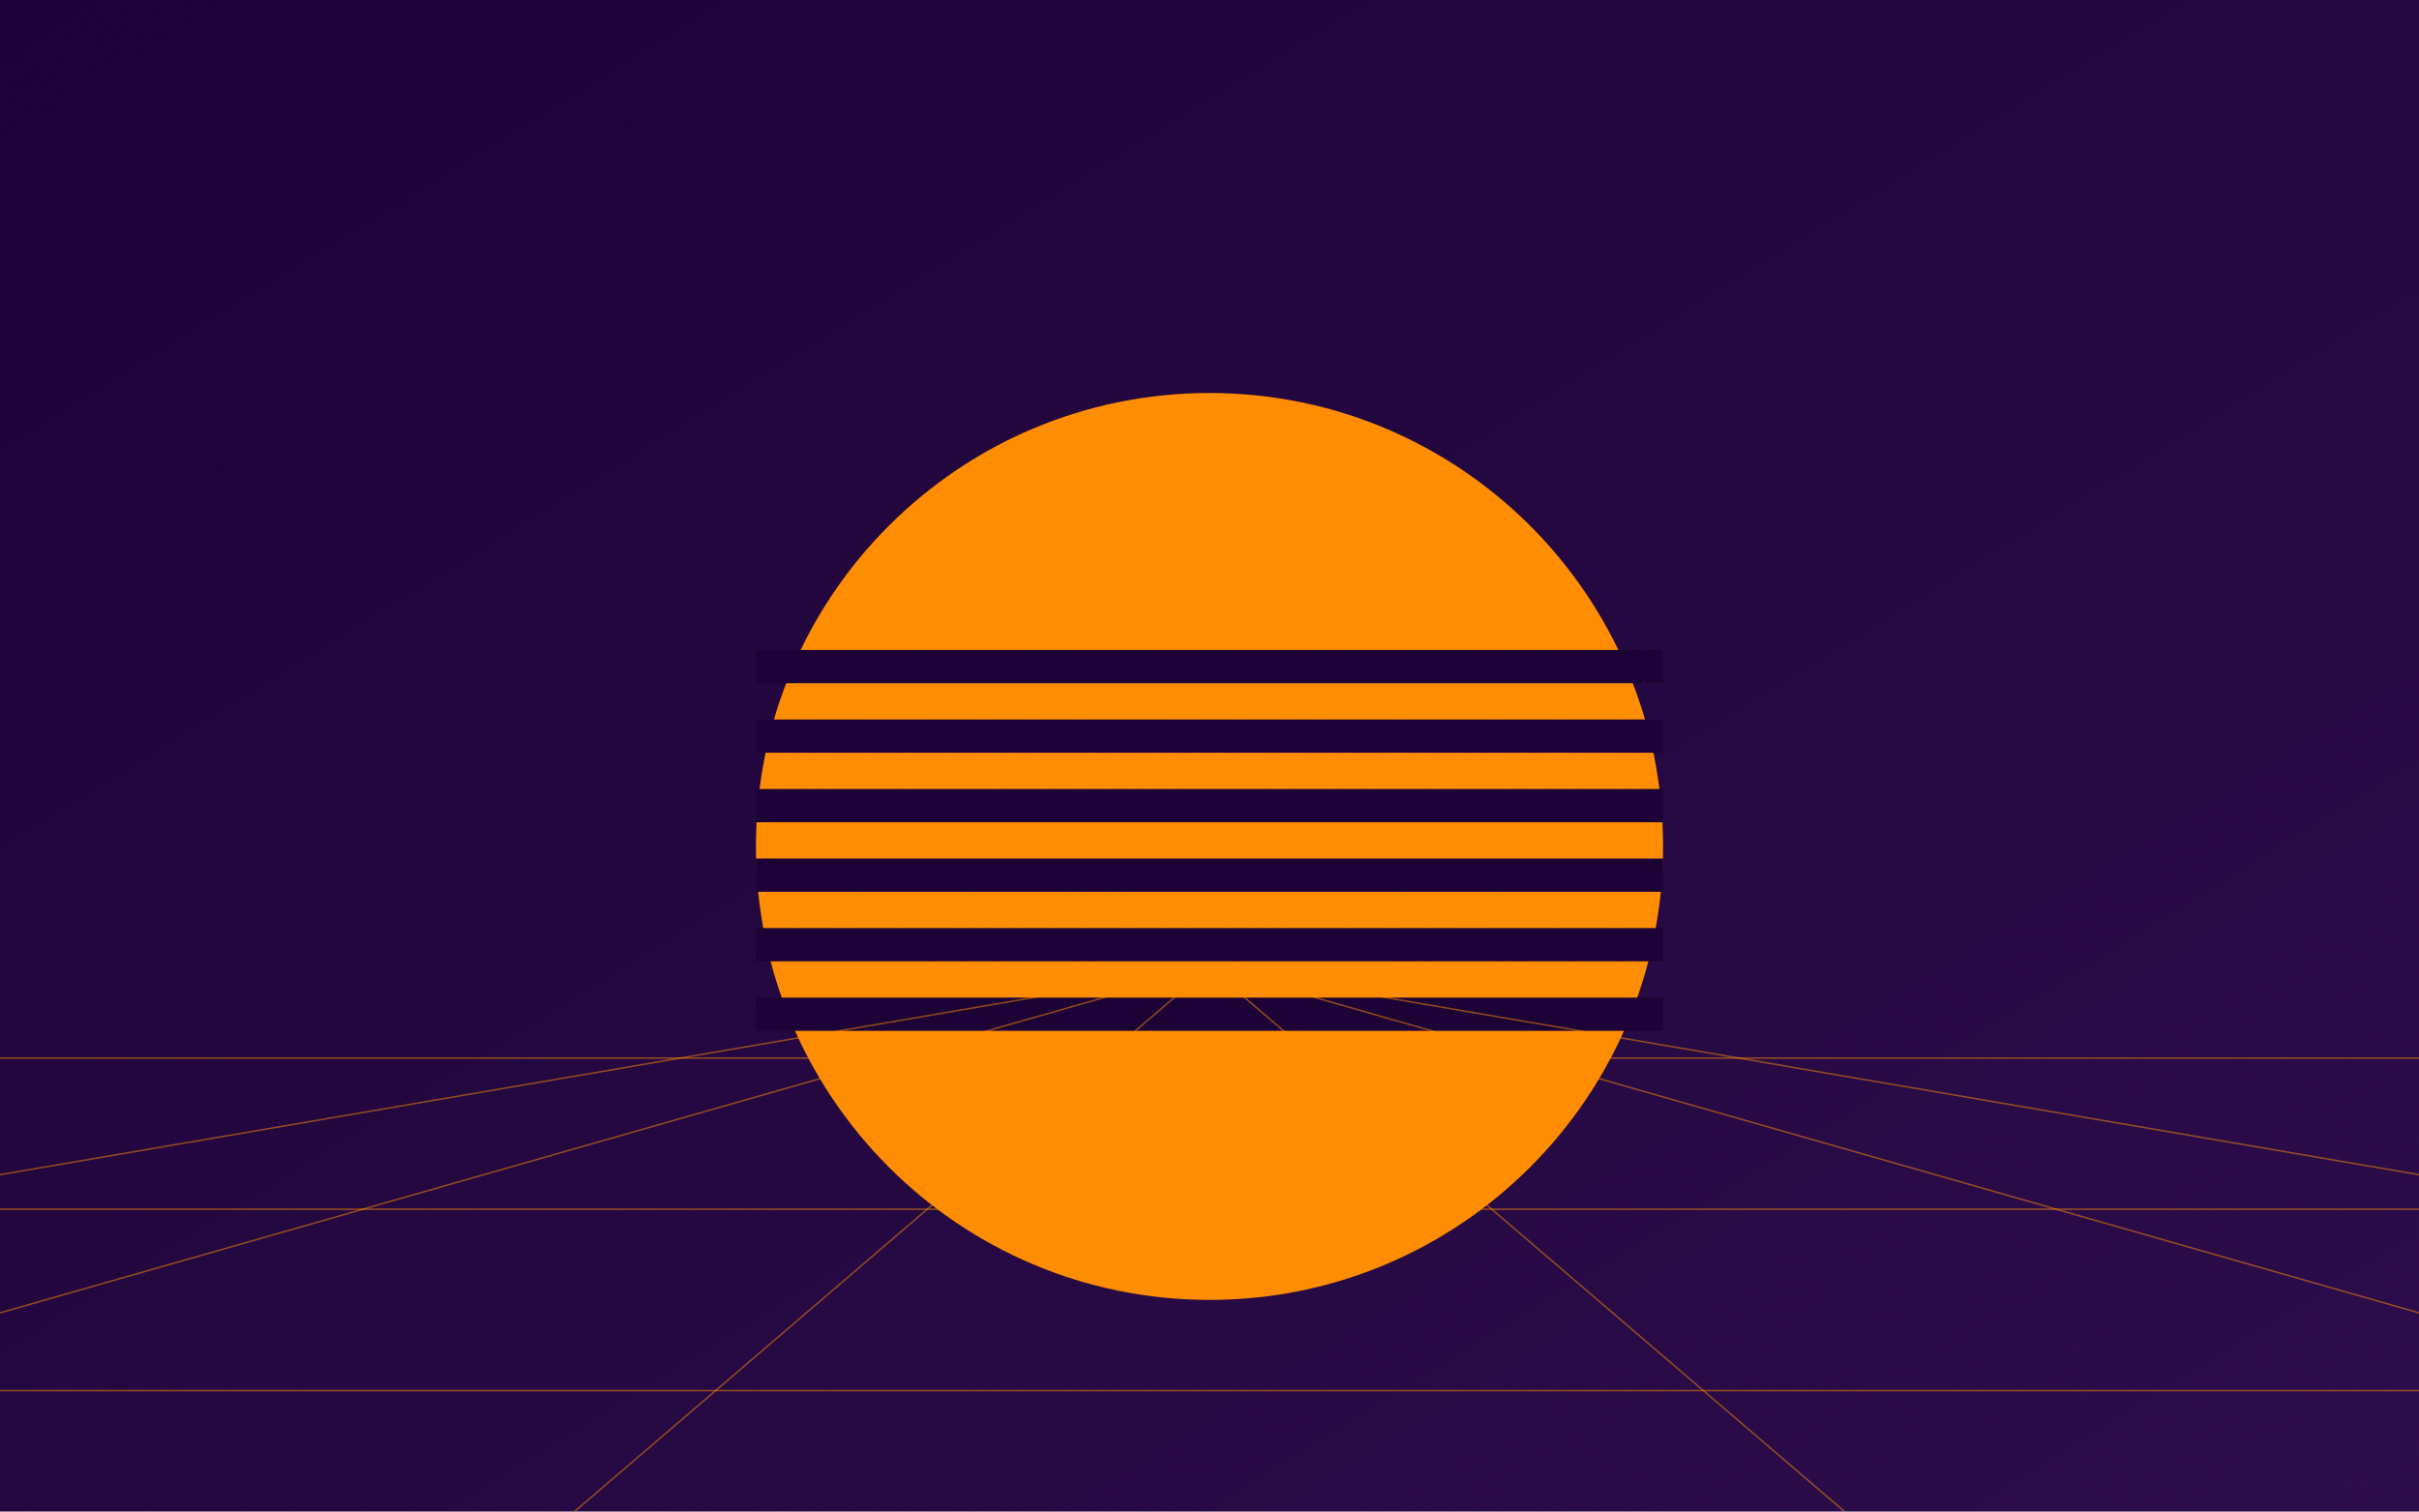
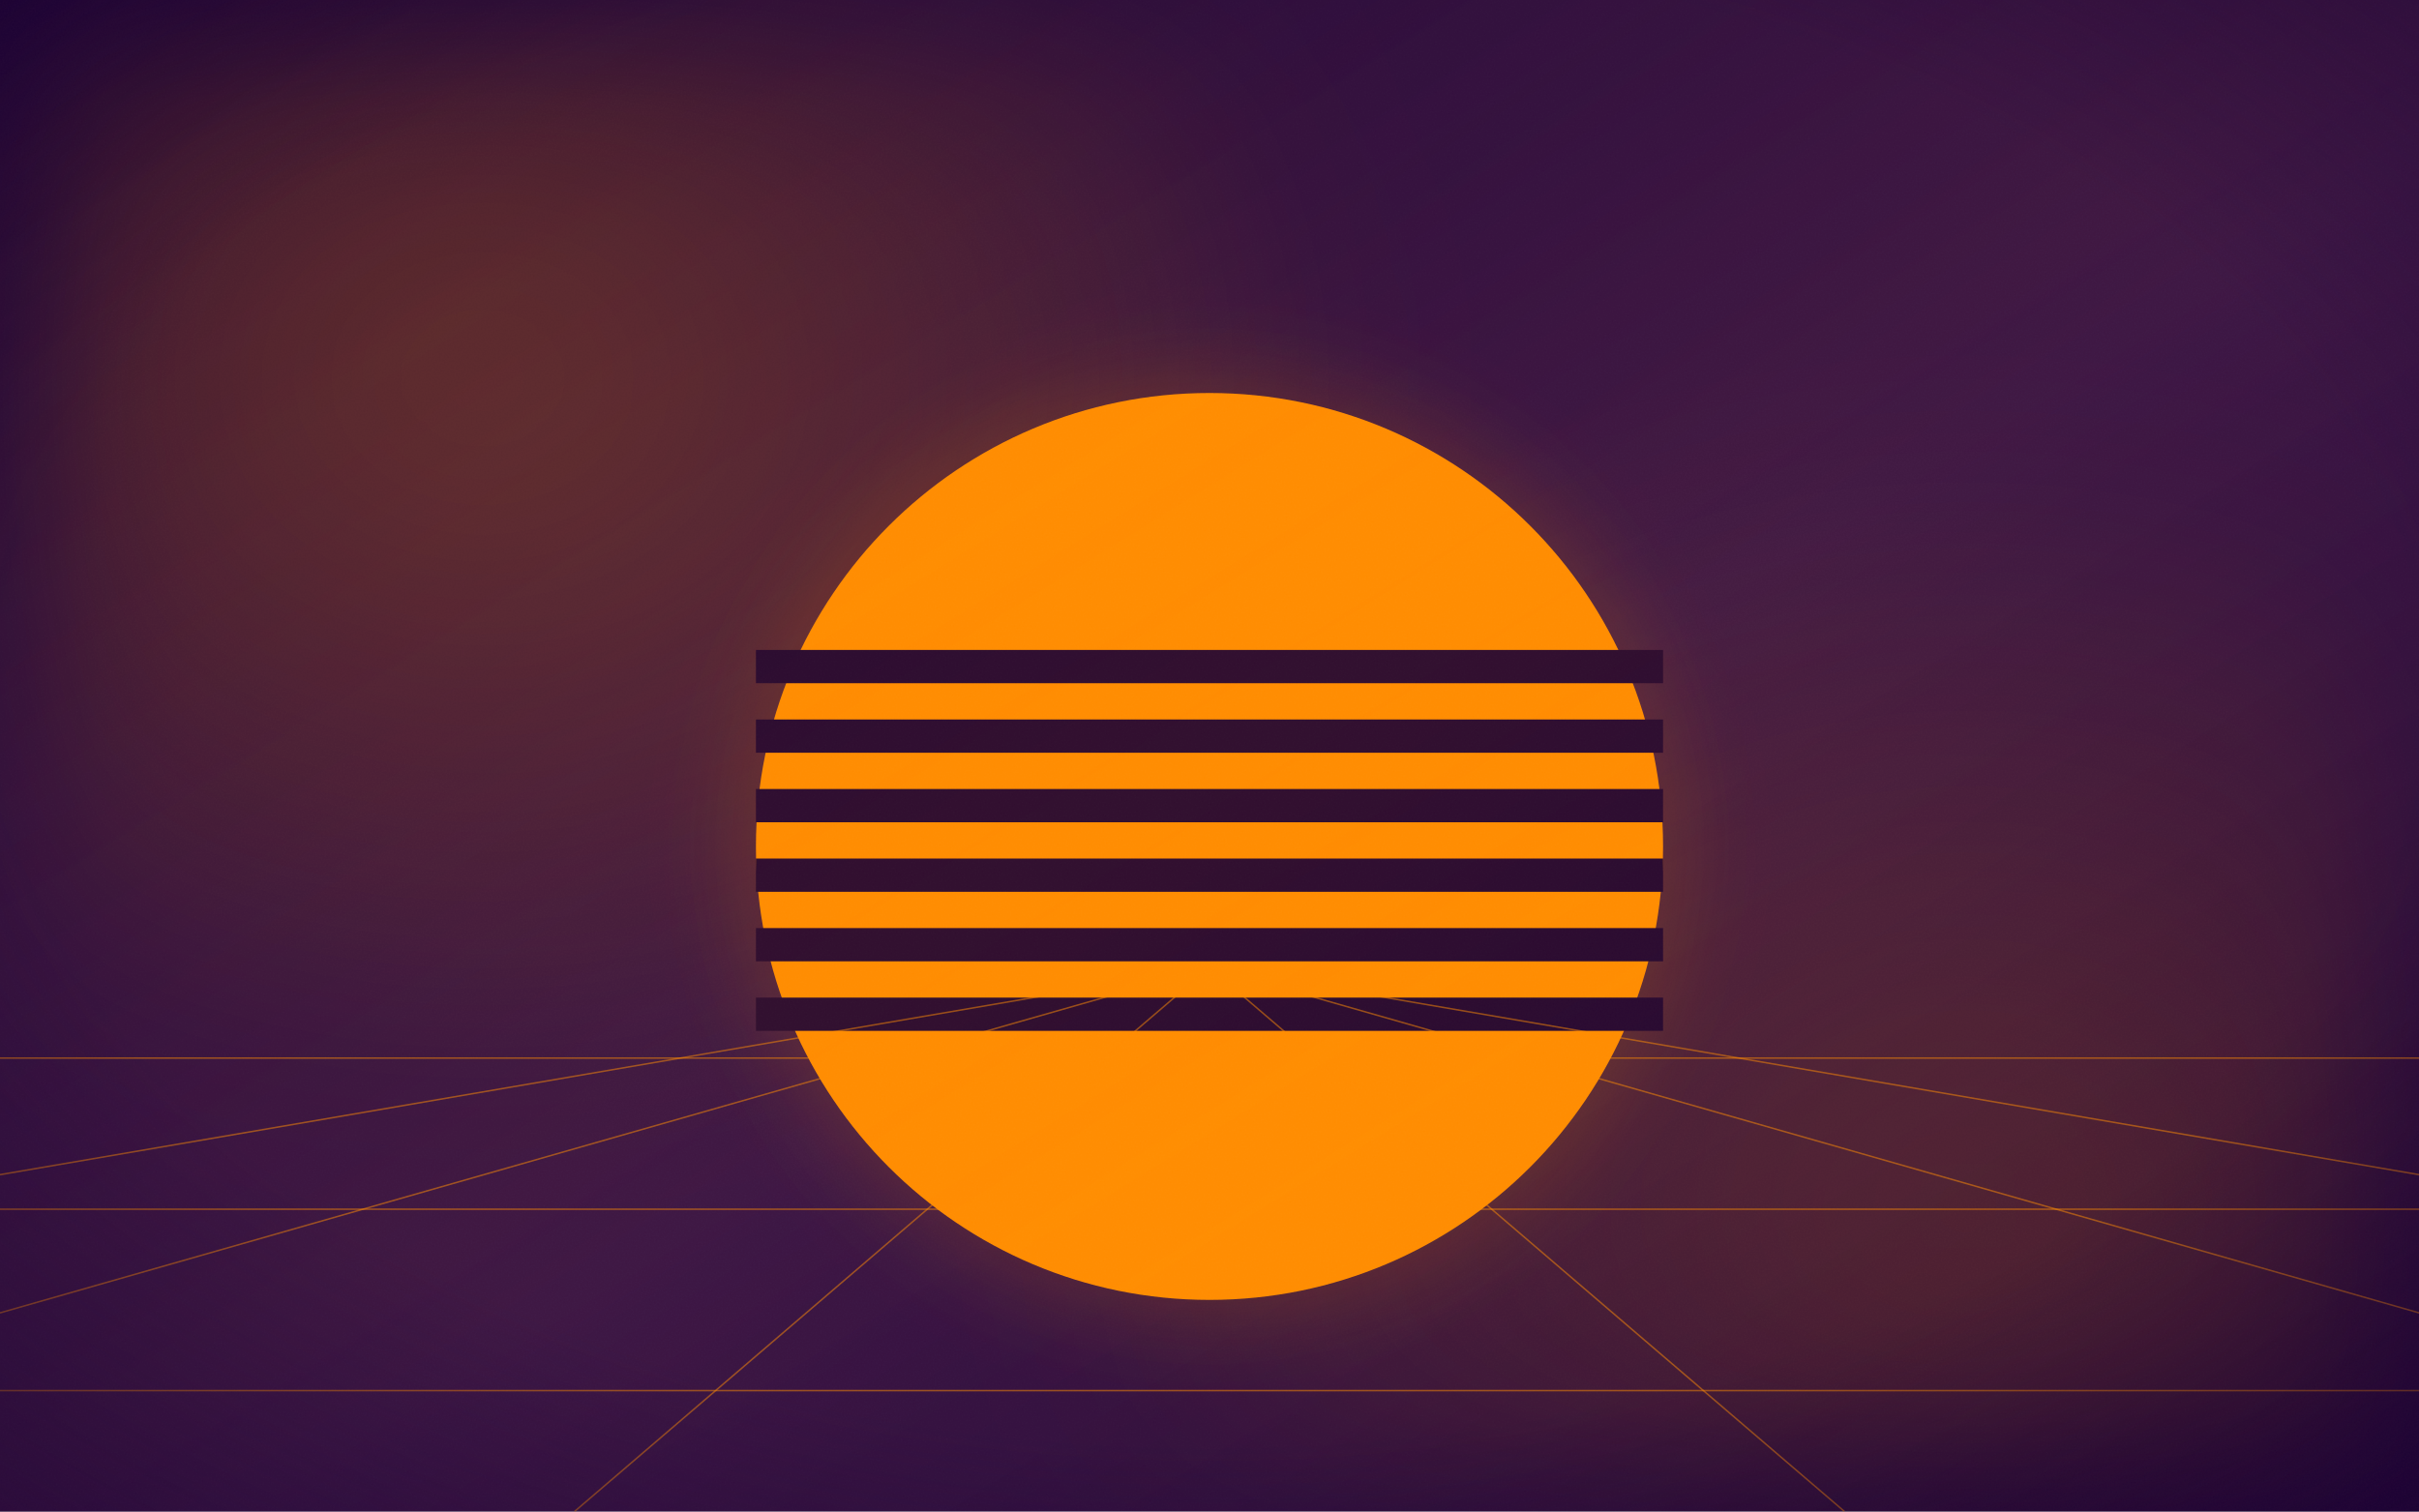
<svg xmlns="http://www.w3.org/2000/svg" viewBox="0 0 1600 1000" preserveAspectRatio="xMidYMid slice" role="img">
  <defs>
    <linearGradient id="b" x1="0" y1="0" x2="1" y2="1">
      <stop offset="0" stop-color="#1A0033" />
-       <stop offset="1" stop-color="#2A0A4A" />
+       <stop offset=".55" stop-color="#2A0A4A" />
+       <stop offset="1" stop-color="#1A0033" />
    </linearGradient>
    <radialGradient id="a" cx="50%" cy="50%" r="60%">
      <stop offset="0" stop-color="#FF8C00" stop-opacity=".55" />
      <stop offset="1" stop-color="#FF8C00" stop-opacity="0" />
    </radialGradient>
-     <filter id="s" x="-20%" y="-20%" width="140%" height="140%">
-       <feGaussianBlur stdDeviation="60" />
+     <linearGradient id="lk" x1="0" y1="0" x2="1" y2="1">
+       <stop offset="0" stop-color="#FF8C00" stop-opacity="0" />
+       <stop offset=".5" stop-color="#FF8C00" stop-opacity=".10" />
+       <stop offset="1" stop-color="#FF8C00" stop-opacity="0" />
+     </linearGradient>
+     <radialGradient id="v" cx="50%" cy="46%" r="75%">
+       <stop offset="0" stop-color="#1A0033" stop-opacity="0" />
+       <stop offset=".66" stop-color="#1A0033" stop-opacity="0" />
+       <stop offset="1" stop-color="#1A0033" stop-opacity=".62" />
+     </radialGradient>
+     <filter id="s" x="-30%" y="-30%" width="160%" height="160%">
+       <feGaussianBlur stdDeviation="70" />
+     </filter>
+     <filter id="gg" x="-20%" y="-20%" width="140%" height="140%">
+       <feGaussianBlur stdDeviation="26" />
    </filter>
    <filter id="g">
      <feTurbulence type="fractalNoise" baseFrequency=".9" numOctaves="2" result="n" />
-       <feColorMatrix in="n" type="matrix" values="0 0 0 0 1  0 0 0 0 1  0 0 0 0 1  0 0 0 .035 0" />
+       <feColorMatrix in="n" type="matrix" values="0 0 0 0 1  0 0 0 0 1  0 0 0 0 1  0 0 0 .04 0" />
    </filter>
  </defs>
  <rect width="1600" height="1000" fill="url(#b)" />
+   <ellipse cx="320" cy="250" rx="520" ry="420" fill="url(#a)" filter="url(#s)" opacity=".5" />
+   <ellipse cx="1300" cy="800" rx="560" ry="460" fill="url(#a)" filter="url(#s)" opacity=".36" />
+   <circle cx="800" cy="560" r="322" fill="url(#a)" filter="url(#gg)" />
  <circle cx="800" cy="560" r="300" fill="#FF8C00" />
  <rect x="500" y="430" width="600" height="22" fill="#1A0033" />
  <rect x="500" y="476" width="600" height="22" fill="#1A0033" />
  <rect x="500" y="522" width="600" height="22" fill="#1A0033" />
  <rect x="500" y="568" width="600" height="22" fill="#1A0033" />
  <rect x="500" y="614" width="600" height="22" fill="#1A0033" />
  <rect x="500" y="660" width="600" height="22" fill="#1A0033" />
  <g stroke="#FF8C00" stroke-opacity=".5">
    <line x1="800" y1="640" x2="-1300" y2="1000" />
    <line x1="800" y1="640" x2="-460" y2="1000" />
    <line x1="800" y1="640" x2="380" y2="1000" />
    <line x1="800" y1="640" x2="1220" y2="1000" />
    <line x1="800" y1="640" x2="2060" y2="1000" />
    <line x1="800" y1="640" x2="2900" y2="1000" />
    <line x1="0" y1="700" x2="1600" y2="700" />
    <line x1="0" y1="800" x2="1600" y2="800" />
    <line x1="0" y1="920" x2="1600" y2="920" />
  </g>
+   <rect width="1600" height="1000" fill="url(#lk)" />
+   <rect width="1600" height="1000" fill="url(#v)" />
  <rect width="1600" height="1000" filter="url(#g)" opacity=".5" />
</svg>
